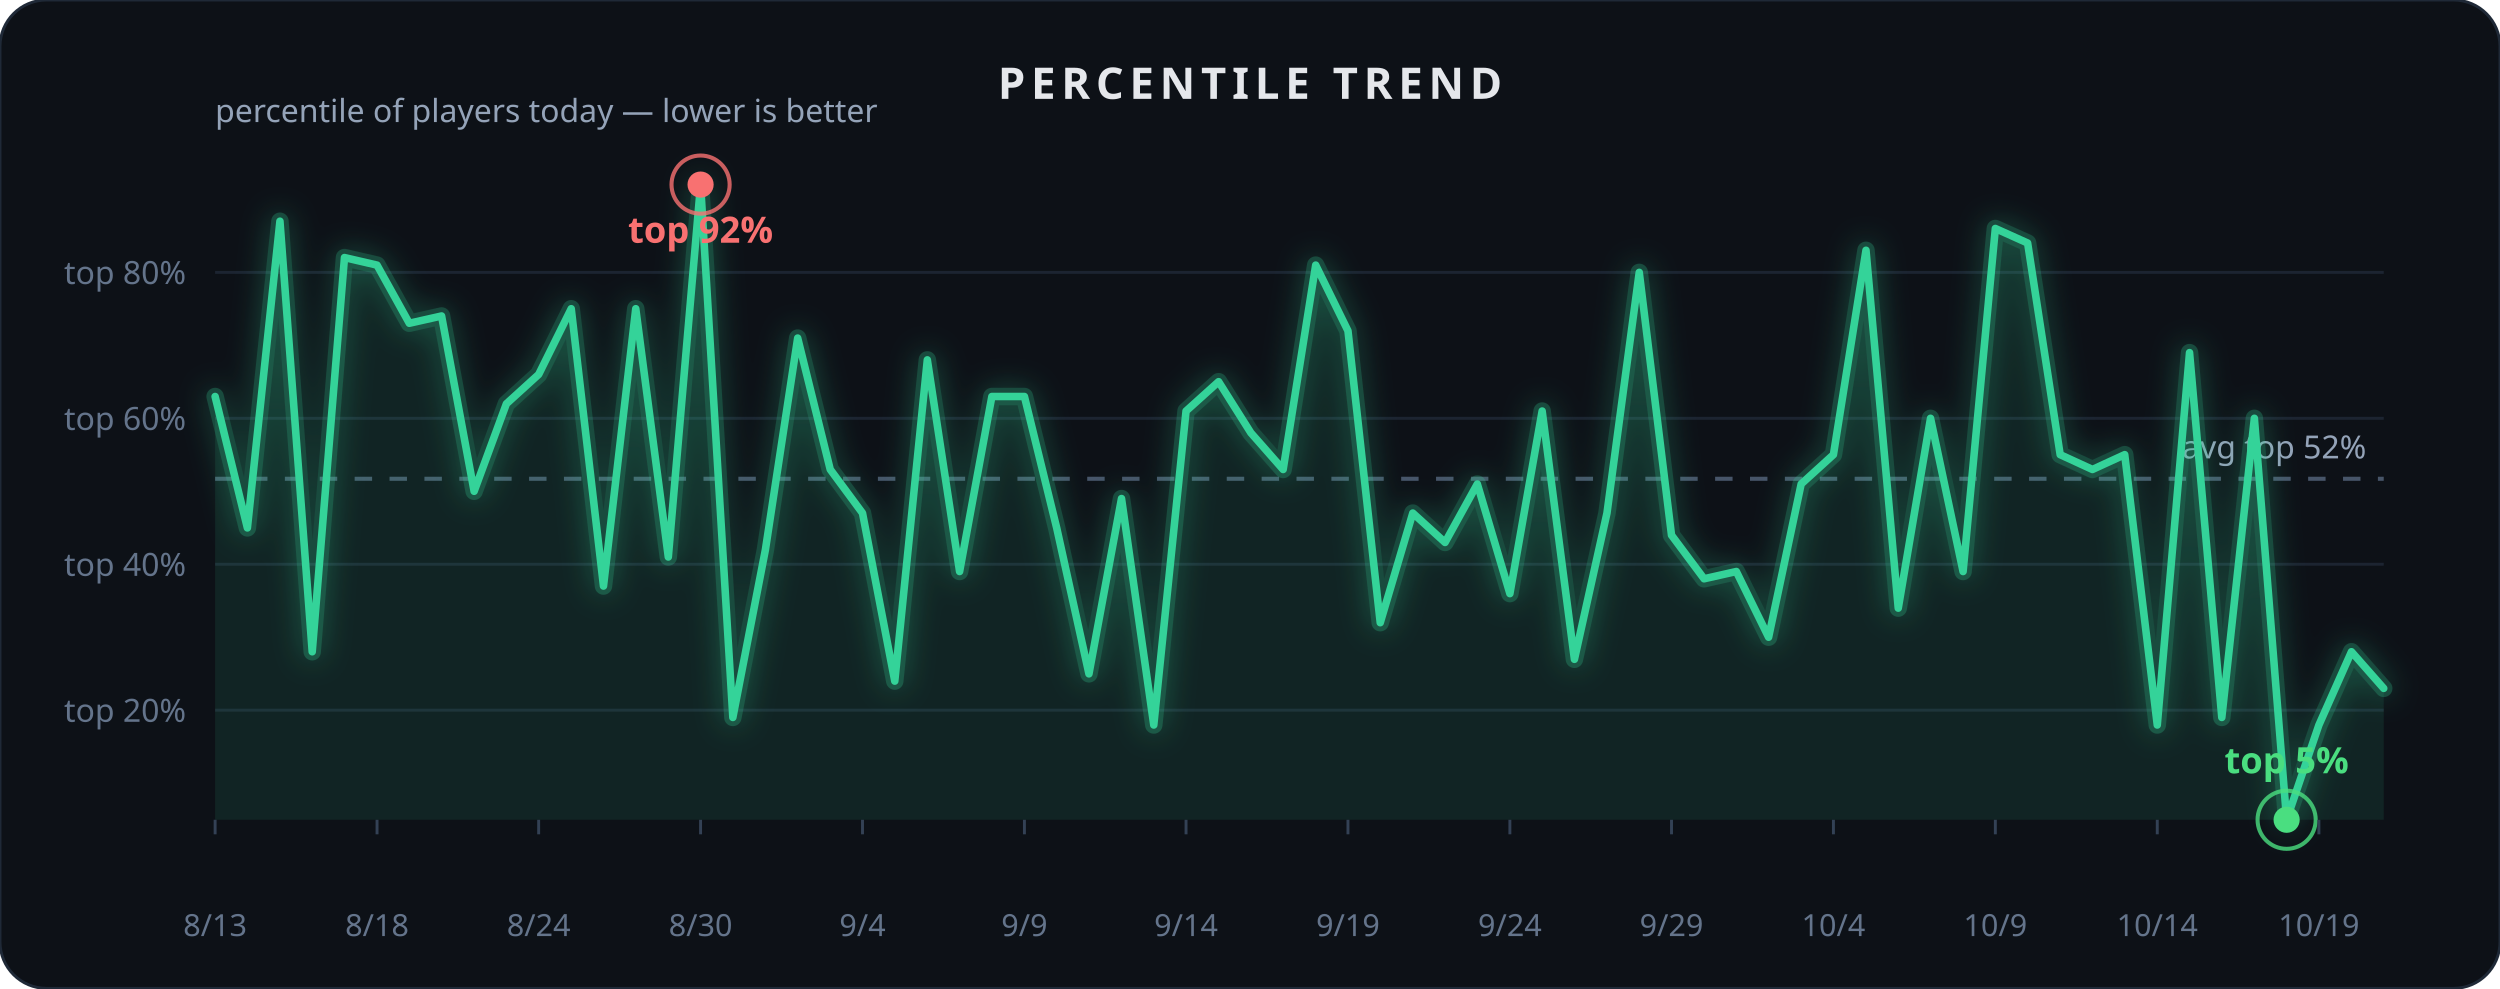
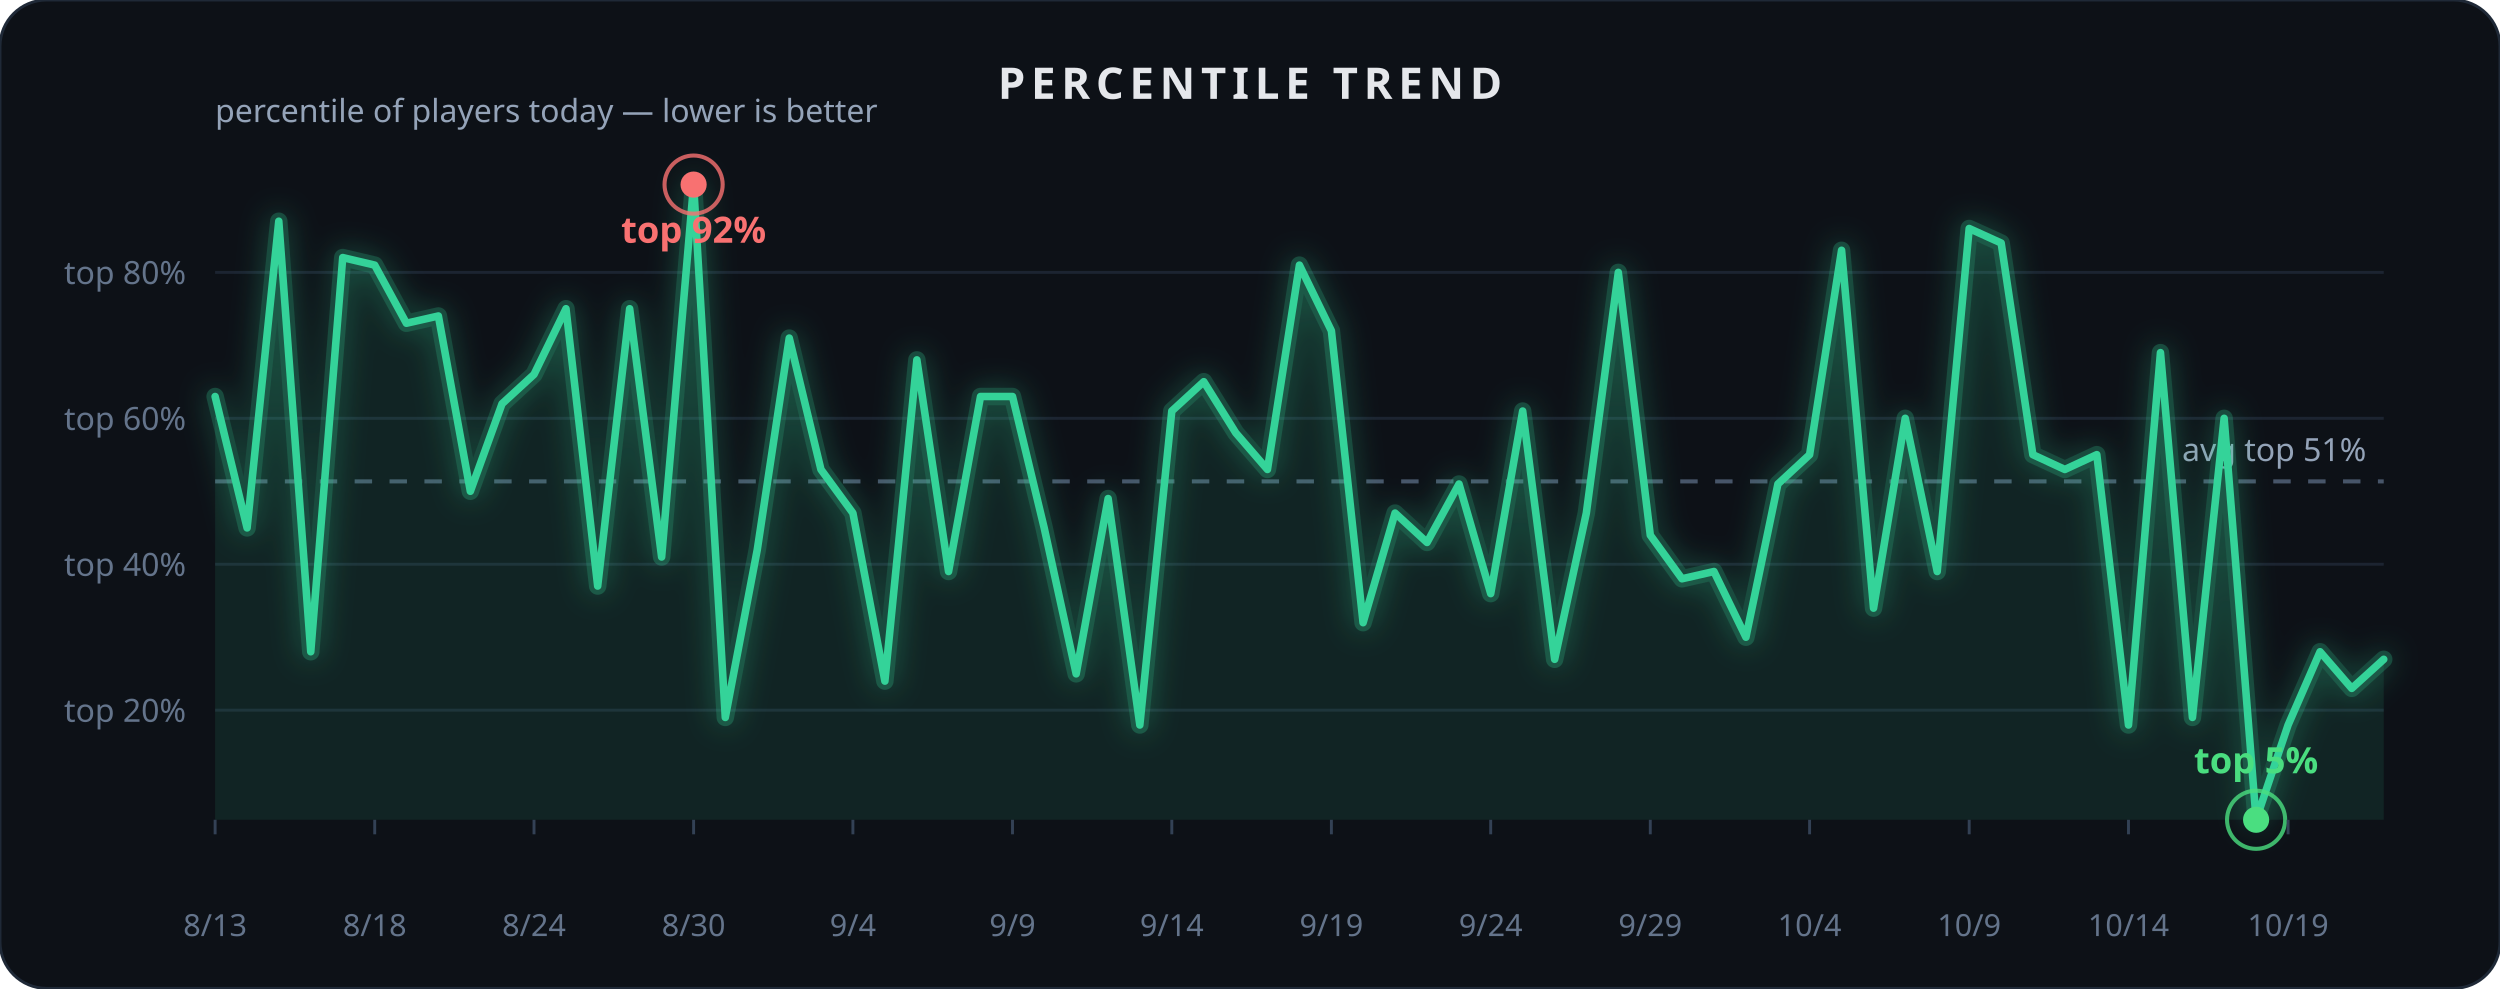
<svg xmlns="http://www.w3.org/2000/svg" width="860" height="340" viewBox="0 0 860 340" role="img" aria-label="Percentile trend">
  <rect x="0" y="0" width="860" height="340" rx="16" fill="#0d1117" stroke="#1f2937" stroke-width="1" />
  <text x="430.0" y="34" text-anchor="middle" font-family="Segoe UI, sans-serif" font-size="15" font-weight="600" fill="#e5e7eb" letter-spacing="2">PERCENTILE TREND</text>
  <defs>
    <filter id="glow2" x="-40%" y="-40%" width="180%" height="180%">
      <feGaussianBlur stdDeviation="5" result="b" />
      <feMerge>
        <feMergeNode in="b" />
        <feMergeNode in="SourceGraphic" />
      </feMerge>
    </filter>
  </defs>
  <line x1="74" x2="820" y1="244.3" y2="244.3" stroke="#1c2431" stroke-width="1" />
  <text x="64" y="248.3" text-anchor="end" font-family="Segoe UI, sans-serif" font-size="11" fill="#64748b">top 20%</text>
  <line x1="74" x2="820" y1="194.1" y2="194.1" stroke="#1c2431" stroke-width="1" />
  <text x="64" y="198.1" text-anchor="end" font-family="Segoe UI, sans-serif" font-size="11" fill="#64748b">top 40%</text>
  <line x1="74" x2="820" y1="143.9" y2="143.9" stroke="#1c2431" stroke-width="1" />
  <text x="64" y="147.9" text-anchor="end" font-family="Segoe UI, sans-serif" font-size="11" fill="#64748b">top 60%</text>
  <line x1="74" x2="820" y1="93.7" y2="93.7" stroke="#1c2431" stroke-width="1" />
  <text x="64" y="97.7" text-anchor="end" font-family="Segoe UI, sans-serif" font-size="11" fill="#64748b">top 80%</text>
  <text x="74" y="42" font-family="Segoe UI, sans-serif" font-size="11" fill="#94a3b8">percentile of players today — lower is better</text>
-   <line x1="74" x2="820" y1="164.7" y2="164.7" stroke="#475569" stroke-width="1.4" stroke-dasharray="6 6" />
-   <text x="814" y="157.7" text-anchor="end" font-family="Segoe UI, sans-serif" font-size="11" fill="#94a3b8">avg top 52%</text>
-   <path d="M 74.0,136.4 L 85.1,181.6 L 96.3,76.1 L 107.4,224.2 L 118.5,88.6 L 129.7,91.2 L 140.8,111.2 L 151.9,108.7 L 163.1,169.0 L 174.2,138.9 L 185.3,128.8 L 196.5,106.2 L 207.6,201.6 L 218.7,106.2 L 229.9,191.6 L 241.0,63.5 L 252.1,246.8 L 263.3,189.1 L 274.4,116.3 L 285.6,161.5 L 296.7,176.5 L 307.8,234.3 L 319.0,123.8 L 330.1,196.6 L 341.2,136.4 L 352.4,136.4 L 363.5,181.6 L 374.6,231.8 L 385.8,171.5 L 396.9,249.4 L 408.0,141.4 L 419.2,131.3 L 430.3,148.9 L 441.4,161.5 L 452.6,91.2 L 463.7,113.8 L 474.8,214.2 L 486.0,176.5 L 497.1,186.6 L 508.2,166.5 L 519.4,204.2 L 530.5,141.4 L 541.6,226.8 L 552.8,176.5 L 563.9,93.7 L 575.0,184.1 L 586.2,199.1 L 597.3,196.6 L 608.4,219.2 L 619.6,166.5 L 630.7,156.4 L 641.9,86.1 L 653.0,209.2 L 664.1,143.9 L 675.3,196.6 L 686.4,78.6 L 697.5,83.6 L 708.7,156.4 L 719.8,161.5 L 730.9,156.4 L 742.1,249.4 L 753.2,121.3 L 764.3,246.8 L 775.5,143.9 L 786.6,282.0 L 797.7,249.4 L 808.9,224.2 L 820.0,236.8" fill="none" stroke="#34d399" stroke-width="6" opacity="0.3" filter="url(#glow2)" stroke-linecap="round" stroke-linejoin="round" />
-   <path d="M 74.0,136.4 L 85.1,181.6 L 96.3,76.1 L 107.4,224.2 L 118.5,88.6 L 129.7,91.2 L 140.8,111.2 L 151.9,108.7 L 163.1,169.0 L 174.2,138.9 L 185.3,128.8 L 196.5,106.2 L 207.6,201.6 L 218.7,106.2 L 229.9,191.6 L 241.0,63.5 L 252.1,246.8 L 263.3,189.1 L 274.4,116.3 L 285.6,161.5 L 296.7,176.5 L 307.8,234.3 L 319.0,123.8 L 330.1,196.6 L 341.2,136.4 L 352.4,136.4 L 363.5,181.6 L 374.6,231.8 L 385.8,171.5 L 396.9,249.4 L 408.0,141.4 L 419.2,131.3 L 430.3,148.9 L 441.4,161.5 L 452.6,91.2 L 463.7,113.8 L 474.8,214.2 L 486.0,176.5 L 497.1,186.6 L 508.2,166.5 L 519.4,204.2 L 530.5,141.4 L 541.6,226.8 L 552.8,176.5 L 563.9,93.7 L 575.0,184.1 L 586.2,199.1 L 597.3,196.6 L 608.4,219.2 L 619.6,166.5 L 630.7,156.4 L 641.9,86.1 L 653.0,209.2 L 664.1,143.9 L 675.3,196.6 L 686.4,78.6 L 697.5,83.6 L 708.7,156.4 L 719.8,161.5 L 730.9,156.4 L 742.1,249.4 L 753.2,121.3 L 764.3,246.8 L 775.5,143.9 L 786.6,282.0 L 797.7,249.4 L 808.9,224.2 L 820.0,236.8 L 820.0,282.0 L 74.0,282.0 Z" fill="#34d399" opacity="0.10" />
-   <path d="M 74.0,136.4 L 85.1,181.6 L 96.3,76.1 L 107.4,224.2 L 118.5,88.6 L 129.7,91.2 L 140.8,111.2 L 151.9,108.7 L 163.1,169.0 L 174.2,138.9 L 185.3,128.8 L 196.5,106.2 L 207.6,201.6 L 218.7,106.2 L 229.9,191.6 L 241.0,63.5 L 252.1,246.8 L 263.3,189.1 L 274.4,116.3 L 285.6,161.5 L 296.7,176.5 L 307.8,234.3 L 319.0,123.8 L 330.1,196.6 L 341.2,136.4 L 352.4,136.4 L 363.5,181.6 L 374.6,231.8 L 385.8,171.5 L 396.9,249.4 L 408.0,141.4 L 419.2,131.3 L 430.3,148.9 L 441.4,161.5 L 452.6,91.2 L 463.7,113.8 L 474.8,214.2 L 486.0,176.5 L 497.1,186.6 L 508.2,166.5 L 519.4,204.2 L 530.5,141.4 L 541.6,226.8 L 552.8,176.5 L 563.9,93.7 L 575.0,184.1 L 586.2,199.1 L 597.3,196.6 L 608.4,219.2 L 619.6,166.5 L 630.7,156.4 L 641.9,86.1 L 653.0,209.2 L 664.1,143.9 L 675.3,196.6 L 686.4,78.6 L 697.5,83.6 L 708.7,156.4 L 719.8,161.5 L 730.9,156.4 L 742.1,249.4 L 753.2,121.3 L 764.3,246.8 L 775.5,143.9 L 786.6,282.0 L 797.7,249.4 L 808.9,224.2 L 820.0,236.8" fill="none" stroke="#34d399" stroke-width="2.6" stroke-linecap="round" stroke-linejoin="round" />
-   <circle cx="786.6" cy="282.0" r="10" fill="none" stroke="#4ade80" stroke-width="1.4" opacity="0.8" />
-   <circle cx="786.6" cy="282.0" r="4.5" fill="#4ade80" />
-   <text x="786.6" y="266.0" text-anchor="middle" font-family="Segoe UI, sans-serif" font-size="12.5" font-weight="700" fill="#4ade80">top 5%</text>
-   <circle cx="241.0" cy="63.5" r="10" fill="none" stroke="#f87171" stroke-width="1.4" opacity="0.8" />
-   <circle cx="241.0" cy="63.5" r="4.5" fill="#f87171" />
-   <text x="241.0" y="83.5" text-anchor="middle" font-family="Segoe UI, sans-serif" font-size="12.5" font-weight="700" fill="#f87171">top 92%</text>
+   <line x1="74" x2="820" y1="165.6" y2="165.6" stroke="#475569" stroke-width="1.4" stroke-dasharray="6 6" />
+   <text x="814" y="158.6" text-anchor="end" font-family="Segoe UI, sans-serif" font-size="11" fill="#94a3b8">avg top 51%</text>
+   <path d="M 74.0,136.4 L 85.0,181.6 L 95.9,76.1 L 106.9,224.2 L 117.9,88.6 L 128.9,91.2 L 139.8,111.2 L 150.8,108.7 L 161.8,169.0 L 172.7,138.9 L 183.7,128.8 L 194.7,106.2 L 205.6,201.6 L 216.6,106.2 L 227.6,191.6 L 238.6,63.5 L 249.5,246.8 L 260.5,189.1 L 271.5,116.3 L 282.4,161.5 L 293.4,176.5 L 304.4,234.3 L 315.4,123.8 L 326.3,196.6 L 337.3,136.4 L 348.3,136.4 L 359.2,181.6 L 370.2,231.8 L 381.2,171.5 L 392.1,249.4 L 403.1,141.4 L 414.1,131.3 L 425.1,148.9 L 436.0,161.5 L 447.0,91.2 L 458.0,113.8 L 468.9,214.2 L 479.9,176.5 L 490.9,186.6 L 501.9,166.5 L 512.8,204.2 L 523.8,141.4 L 534.8,226.8 L 545.7,176.5 L 556.7,93.7 L 567.7,184.1 L 578.6,199.1 L 589.6,196.6 L 600.6,219.2 L 611.6,166.5 L 622.5,156.4 L 633.5,86.1 L 644.5,209.2 L 655.4,143.9 L 666.4,196.6 L 677.4,78.6 L 688.4,83.6 L 699.3,156.4 L 710.3,161.5 L 721.3,156.4 L 732.2,249.4 L 743.2,121.3 L 754.2,246.8 L 765.1,143.9 L 776.1,282.0 L 787.1,249.4 L 798.1,224.2 L 809.0,236.8 L 820.0,226.8" fill="none" stroke="#34d399" stroke-width="6" opacity="0.3" filter="url(#glow2)" stroke-linecap="round" stroke-linejoin="round" />
+   <path d="M 74.0,136.4 L 85.0,181.6 L 95.9,76.1 L 106.9,224.2 L 117.9,88.6 L 128.9,91.2 L 139.8,111.2 L 150.8,108.7 L 161.8,169.0 L 172.7,138.9 L 183.7,128.8 L 194.7,106.2 L 205.6,201.6 L 216.6,106.2 L 227.6,191.6 L 238.6,63.5 L 249.5,246.8 L 260.5,189.1 L 271.5,116.3 L 282.4,161.5 L 293.4,176.5 L 304.4,234.3 L 315.4,123.8 L 326.3,196.6 L 337.3,136.4 L 348.3,136.4 L 359.2,181.6 L 370.2,231.8 L 381.2,171.5 L 392.1,249.4 L 403.1,141.4 L 414.1,131.3 L 425.1,148.9 L 436.0,161.5 L 447.0,91.2 L 458.0,113.8 L 468.9,214.2 L 479.9,176.5 L 490.9,186.6 L 501.9,166.5 L 512.8,204.2 L 523.8,141.4 L 534.8,226.8 L 545.7,176.5 L 556.7,93.7 L 567.7,184.1 L 578.6,199.1 L 589.6,196.6 L 600.6,219.2 L 611.6,166.5 L 622.5,156.4 L 633.5,86.1 L 644.5,209.2 L 655.4,143.9 L 666.4,196.6 L 677.4,78.6 L 688.4,83.6 L 699.3,156.4 L 710.3,161.5 L 721.3,156.4 L 732.2,249.4 L 743.2,121.3 L 754.2,246.8 L 765.1,143.9 L 776.1,282.0 L 787.1,249.4 L 798.1,224.2 L 809.0,236.8 L 820.0,226.8 L 820.0,282.0 L 74.0,282.0 Z" fill="#34d399" opacity="0.10" />
+   <path d="M 74.0,136.4 L 85.0,181.6 L 95.9,76.1 L 106.9,224.2 L 117.9,88.6 L 128.9,91.2 L 139.8,111.2 L 150.8,108.7 L 161.8,169.0 L 172.7,138.9 L 183.7,128.8 L 194.7,106.2 L 205.6,201.6 L 216.6,106.2 L 227.6,191.6 L 238.6,63.5 L 249.5,246.8 L 260.5,189.1 L 271.5,116.3 L 282.4,161.5 L 293.4,176.5 L 304.4,234.3 L 315.4,123.8 L 326.3,196.6 L 337.3,136.4 L 348.3,136.4 L 359.2,181.6 L 370.2,231.8 L 381.2,171.5 L 392.1,249.4 L 403.1,141.4 L 414.1,131.3 L 425.1,148.9 L 436.0,161.5 L 447.0,91.2 L 458.0,113.8 L 468.9,214.2 L 479.9,176.5 L 490.9,186.6 L 501.9,166.5 L 512.8,204.2 L 523.8,141.4 L 534.8,226.8 L 545.7,176.5 L 556.7,93.7 L 567.7,184.1 L 578.6,199.1 L 589.6,196.6 L 600.6,219.2 L 611.6,166.5 L 622.5,156.4 L 633.5,86.1 L 644.5,209.2 L 655.4,143.9 L 666.4,196.6 L 677.4,78.6 L 688.4,83.6 L 699.3,156.4 L 710.3,161.5 L 721.3,156.4 L 732.2,249.4 L 743.2,121.3 L 754.2,246.8 L 765.1,143.9 L 776.1,282.0 L 787.1,249.4 L 798.1,224.2 L 809.0,236.8 L 820.0,226.8" fill="none" stroke="#34d399" stroke-width="2.6" stroke-linecap="round" stroke-linejoin="round" />
+   <circle cx="776.1" cy="282.0" r="10" fill="none" stroke="#4ade80" stroke-width="1.4" opacity="0.8" />
+   <circle cx="776.1" cy="282.0" r="4.5" fill="#4ade80" />
+   <text x="776.1" y="266.0" text-anchor="middle" font-family="Segoe UI, sans-serif" font-size="12.5" font-weight="700" fill="#4ade80">top 5%</text>
+   <circle cx="238.6" cy="63.5" r="10" fill="none" stroke="#f87171" stroke-width="1.4" opacity="0.8" />
+   <circle cx="238.6" cy="63.5" r="4.5" fill="#f87171" />
+   <text x="238.6" y="83.5" text-anchor="middle" font-family="Segoe UI, sans-serif" font-size="12.5" font-weight="700" fill="#f87171">top 92%</text>
  <line x1="74.0" x2="74.0" y1="282" y2="287" stroke="#334155" stroke-width="1" />
  <text x="74.0" y="322" text-anchor="middle" font-family="Segoe UI, sans-serif" font-size="10.5" fill="#64748b">8/13</text>
-   <line x1="129.7" x2="129.7" y1="282" y2="287" stroke="#334155" stroke-width="1" />
-   <text x="129.7" y="322" text-anchor="middle" font-family="Segoe UI, sans-serif" font-size="10.5" fill="#64748b">8/18</text>
-   <line x1="185.3" x2="185.3" y1="282" y2="287" stroke="#334155" stroke-width="1" />
-   <text x="185.3" y="322" text-anchor="middle" font-family="Segoe UI, sans-serif" font-size="10.5" fill="#64748b">8/24</text>
-   <line x1="241.0" x2="241.0" y1="282" y2="287" stroke="#334155" stroke-width="1" />
-   <text x="241.0" y="322" text-anchor="middle" font-family="Segoe UI, sans-serif" font-size="10.5" fill="#64748b">8/30</text>
-   <line x1="296.7" x2="296.7" y1="282" y2="287" stroke="#334155" stroke-width="1" />
-   <text x="296.7" y="322" text-anchor="middle" font-family="Segoe UI, sans-serif" font-size="10.5" fill="#64748b">9/4</text>
-   <line x1="352.4" x2="352.4" y1="282" y2="287" stroke="#334155" stroke-width="1" />
-   <text x="352.4" y="322" text-anchor="middle" font-family="Segoe UI, sans-serif" font-size="10.5" fill="#64748b">9/9</text>
-   <line x1="408.0" x2="408.0" y1="282" y2="287" stroke="#334155" stroke-width="1" />
-   <text x="408.0" y="322" text-anchor="middle" font-family="Segoe UI, sans-serif" font-size="10.5" fill="#64748b">9/14</text>
-   <line x1="463.7" x2="463.7" y1="282" y2="287" stroke="#334155" stroke-width="1" />
-   <text x="463.7" y="322" text-anchor="middle" font-family="Segoe UI, sans-serif" font-size="10.5" fill="#64748b">9/19</text>
-   <line x1="519.4" x2="519.4" y1="282" y2="287" stroke="#334155" stroke-width="1" />
-   <text x="519.4" y="322" text-anchor="middle" font-family="Segoe UI, sans-serif" font-size="10.5" fill="#64748b">9/24</text>
-   <line x1="575.0" x2="575.0" y1="282" y2="287" stroke="#334155" stroke-width="1" />
-   <text x="575.0" y="322" text-anchor="middle" font-family="Segoe UI, sans-serif" font-size="10.5" fill="#64748b">9/29</text>
-   <line x1="630.7" x2="630.7" y1="282" y2="287" stroke="#334155" stroke-width="1" />
-   <text x="630.7" y="322" text-anchor="middle" font-family="Segoe UI, sans-serif" font-size="10.5" fill="#64748b">10/4</text>
-   <line x1="686.4" x2="686.4" y1="282" y2="287" stroke="#334155" stroke-width="1" />
-   <text x="686.4" y="322" text-anchor="middle" font-family="Segoe UI, sans-serif" font-size="10.5" fill="#64748b">10/9</text>
-   <line x1="742.1" x2="742.1" y1="282" y2="287" stroke="#334155" stroke-width="1" />
-   <text x="742.1" y="322" text-anchor="middle" font-family="Segoe UI, sans-serif" font-size="10.5" fill="#64748b">10/14</text>
-   <line x1="797.7" x2="797.7" y1="282" y2="287" stroke="#334155" stroke-width="1" />
-   <text x="797.7" y="322" text-anchor="middle" font-family="Segoe UI, sans-serif" font-size="10.5" fill="#64748b">10/19</text>
+   <line x1="128.9" x2="128.9" y1="282" y2="287" stroke="#334155" stroke-width="1" />
+   <text x="128.9" y="322" text-anchor="middle" font-family="Segoe UI, sans-serif" font-size="10.5" fill="#64748b">8/18</text>
+   <line x1="183.7" x2="183.7" y1="282" y2="287" stroke="#334155" stroke-width="1" />
+   <text x="183.7" y="322" text-anchor="middle" font-family="Segoe UI, sans-serif" font-size="10.5" fill="#64748b">8/24</text>
+   <line x1="238.6" x2="238.6" y1="282" y2="287" stroke="#334155" stroke-width="1" />
+   <text x="238.6" y="322" text-anchor="middle" font-family="Segoe UI, sans-serif" font-size="10.5" fill="#64748b">8/30</text>
+   <line x1="293.4" x2="293.4" y1="282" y2="287" stroke="#334155" stroke-width="1" />
+   <text x="293.4" y="322" text-anchor="middle" font-family="Segoe UI, sans-serif" font-size="10.5" fill="#64748b">9/4</text>
+   <line x1="348.3" x2="348.3" y1="282" y2="287" stroke="#334155" stroke-width="1" />
+   <text x="348.3" y="322" text-anchor="middle" font-family="Segoe UI, sans-serif" font-size="10.5" fill="#64748b">9/9</text>
+   <line x1="403.1" x2="403.1" y1="282" y2="287" stroke="#334155" stroke-width="1" />
+   <text x="403.1" y="322" text-anchor="middle" font-family="Segoe UI, sans-serif" font-size="10.5" fill="#64748b">9/14</text>
+   <line x1="458.0" x2="458.0" y1="282" y2="287" stroke="#334155" stroke-width="1" />
+   <text x="458.0" y="322" text-anchor="middle" font-family="Segoe UI, sans-serif" font-size="10.5" fill="#64748b">9/19</text>
+   <line x1="512.8" x2="512.8" y1="282" y2="287" stroke="#334155" stroke-width="1" />
+   <text x="512.8" y="322" text-anchor="middle" font-family="Segoe UI, sans-serif" font-size="10.5" fill="#64748b">9/24</text>
+   <line x1="567.7" x2="567.7" y1="282" y2="287" stroke="#334155" stroke-width="1" />
+   <text x="567.7" y="322" text-anchor="middle" font-family="Segoe UI, sans-serif" font-size="10.5" fill="#64748b">9/29</text>
+   <line x1="622.5" x2="622.5" y1="282" y2="287" stroke="#334155" stroke-width="1" />
+   <text x="622.5" y="322" text-anchor="middle" font-family="Segoe UI, sans-serif" font-size="10.5" fill="#64748b">10/4</text>
+   <line x1="677.4" x2="677.4" y1="282" y2="287" stroke="#334155" stroke-width="1" />
+   <text x="677.4" y="322" text-anchor="middle" font-family="Segoe UI, sans-serif" font-size="10.5" fill="#64748b">10/9</text>
+   <line x1="732.2" x2="732.2" y1="282" y2="287" stroke="#334155" stroke-width="1" />
+   <text x="732.2" y="322" text-anchor="middle" font-family="Segoe UI, sans-serif" font-size="10.5" fill="#64748b">10/14</text>
+   <line x1="787.1" x2="787.1" y1="282" y2="287" stroke="#334155" stroke-width="1" />
+   <text x="787.1" y="322" text-anchor="middle" font-family="Segoe UI, sans-serif" font-size="10.5" fill="#64748b">10/19</text>
</svg>
